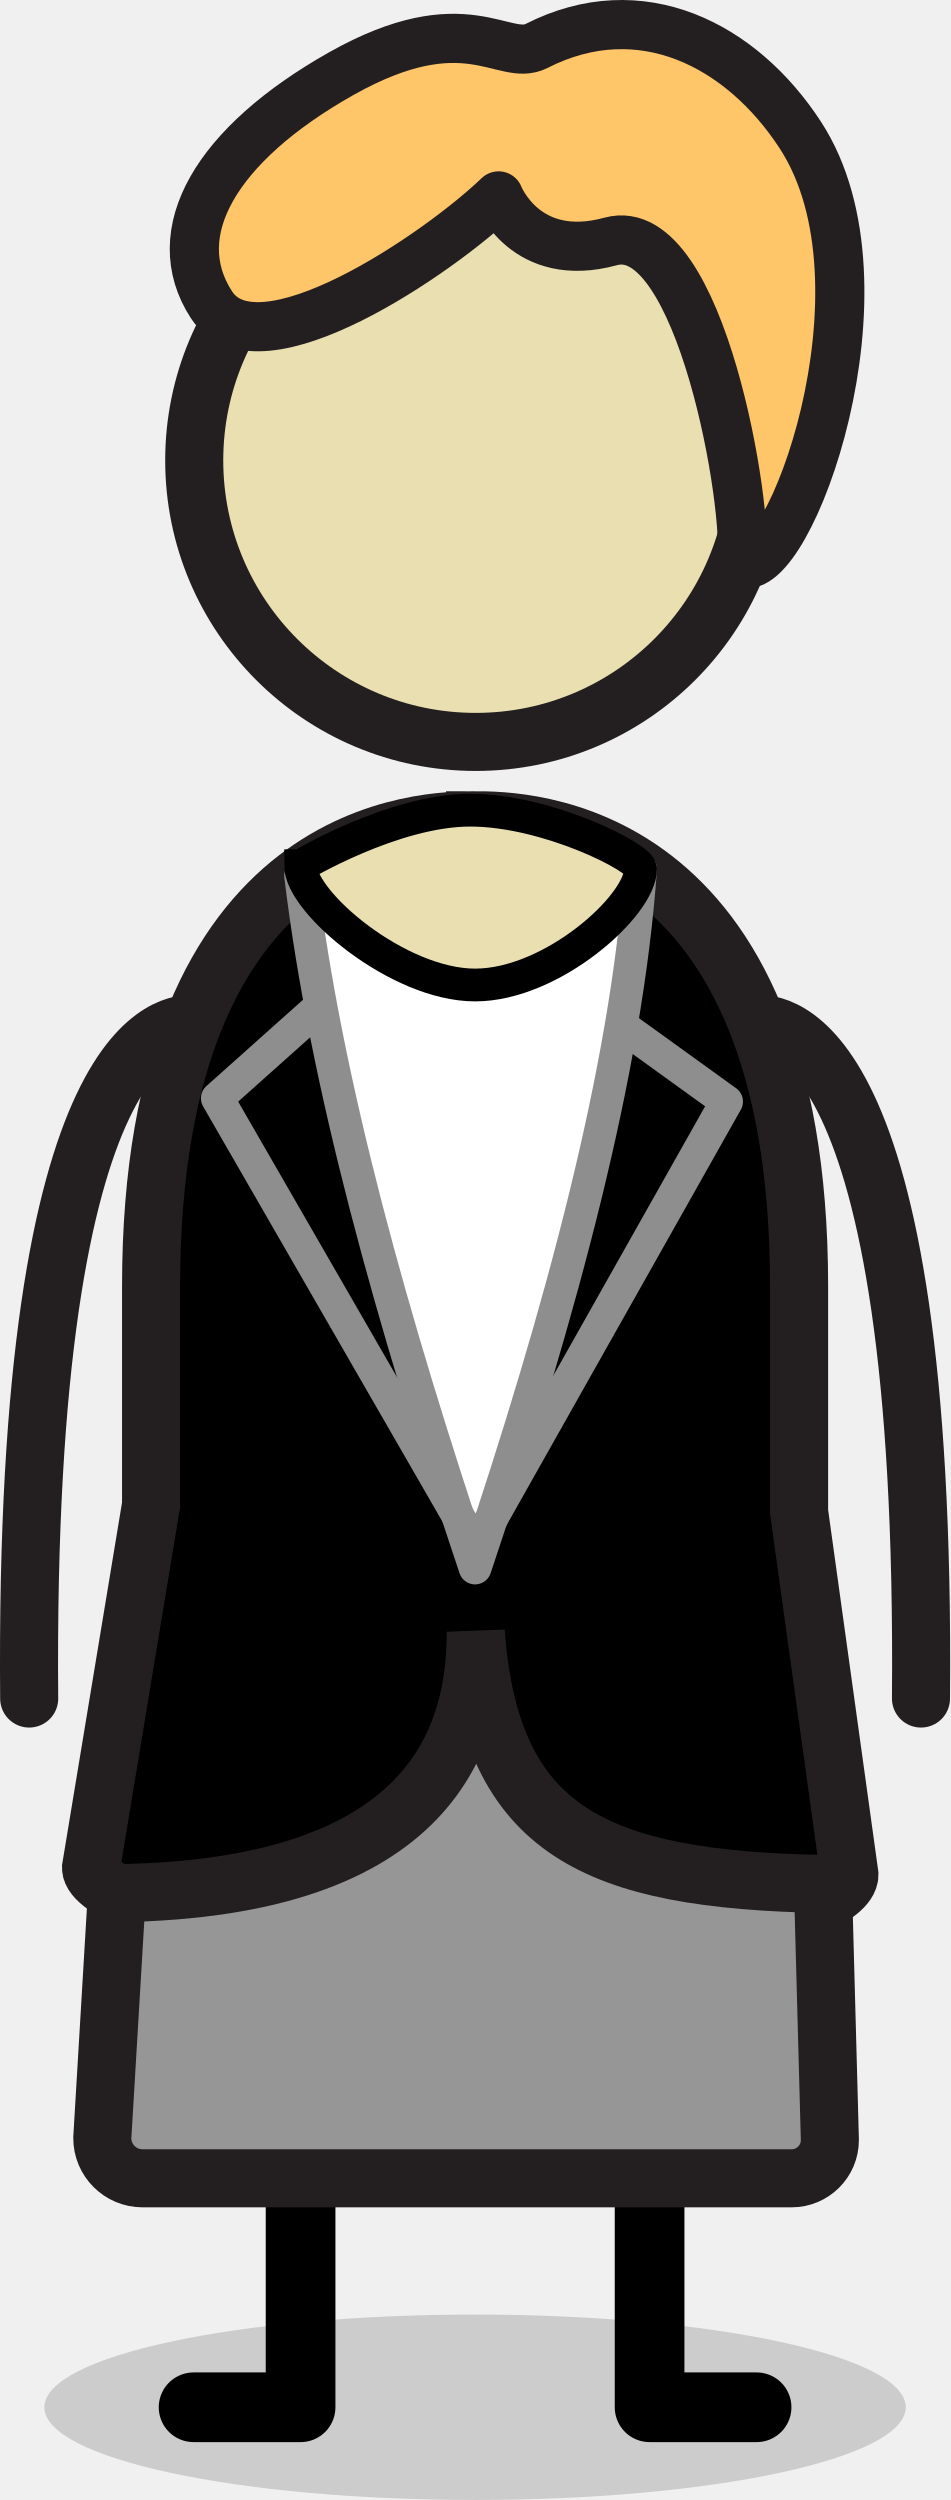
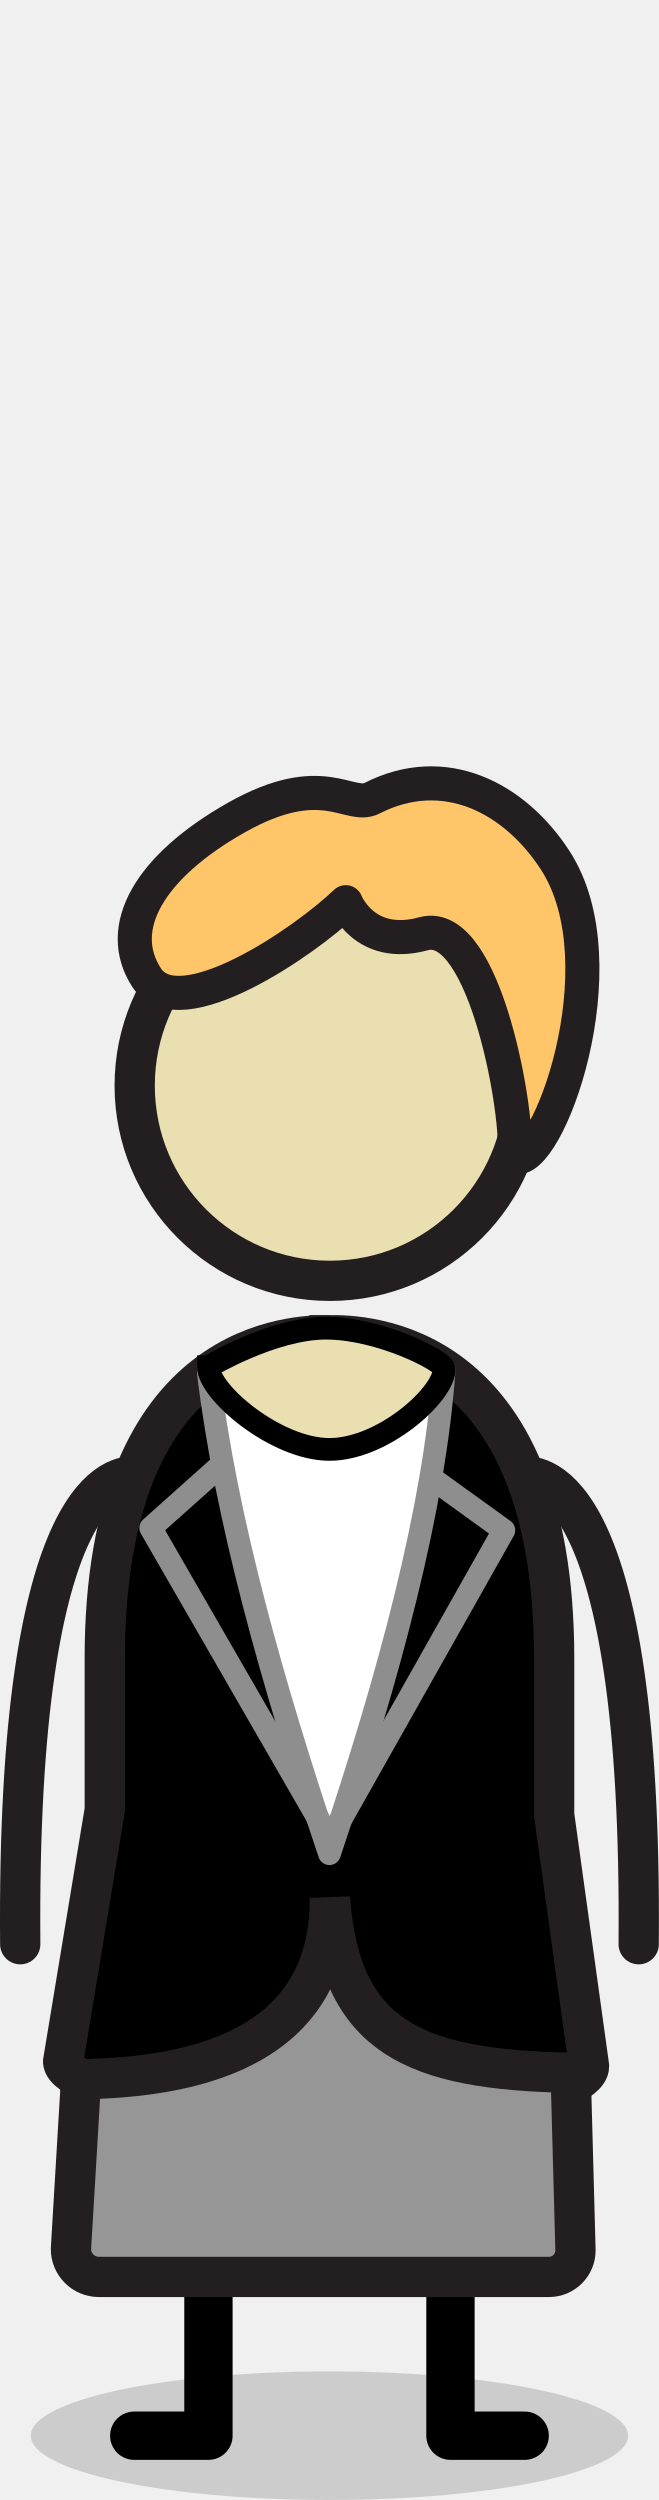
- <svg xmlns="http://www.w3.org/2000/svg" id="b" data-name="Characters" viewBox="0 0 57.984 152.563">
+ <svg xmlns="http://www.w3.org/2000/svg" id="b" data-name="Characters" viewBox="0 0 57.984 220">
  <g>
-     <ellipse cx="28.991" cy="146.904" rx="26.283" ry="5.658" opacity=".15" stroke-width="0" />
-     <circle cx="29.031" cy="28.098" r="17.178" fill="#e9dfb1" stroke="#231f20" stroke-miterlimit="10" stroke-width="3.543" />
-     <polyline points="18.343 112.866 18.343 146.904 11.814 146.904" fill="none" stroke="#000" stroke-linecap="round" stroke-linejoin="round" stroke-width="4.252" />
-     <polyline points="39.641 112.866 39.641 146.904 46.171 146.904" fill="none" stroke="#000" stroke-linecap="round" stroke-linejoin="round" stroke-width="4.252" />
-     <path d="m1.781,103.653c-.352-41.367,8.961-41.2,10.032-41.169" fill="none" stroke="#231f20" stroke-linecap="round" stroke-linejoin="round" stroke-width="3.543" />
-     <path d="m56.203,103.653c.352-41.367-8.961-41.2-10.032-41.169" fill="none" stroke="#231f20" stroke-linecap="round" stroke-linejoin="round" stroke-width="3.543" />
-     <path d="m28.992,50.058c-2.713,0-19.773-.001-19.773,28.451v13.326l-3.665,22.147c0,1.381,5.236,3.264,6.826,3.264h33.791c1.589,0,5.666-1.467,5.666-2.848l-3.072-22.138v-13.752c0-28.451-17.06-28.451-19.773-28.451Z" stroke="#231f20" stroke-miterlimit="10" stroke-width="3.543" />
-     <path d="m48.306,132.932H8.7c-1.358,0-2.458-1.101-2.458-2.458l.891-14.943c19.389-.276,21.906-9.641,21.898-15.958h0c.897,12.276,7.366,15.118,21.188,15.398l.424,15.625c0,1.29-1.046,2.336-2.336,2.336Z" fill="#969696" stroke="#231f20" stroke-miterlimit="10" stroke-width="3.543" />
+     <ellipse cx="28.991" cy="214.342" rx="26.283" ry="5.658" opacity=".15" stroke-width="0" />
+     <circle cx="29.031" cy="95.535" r="17.178" fill="#e9dfb1" stroke="#231f20" stroke-miterlimit="10" stroke-width="3.543" />
+     <polyline points="18.343 180.304 18.343 214.342 11.814 214.342" fill="none" stroke="#000" stroke-linecap="round" stroke-linejoin="round" stroke-width="4.252" />
+     <polyline points="39.641 180.304 39.641 214.342 46.171 214.342" fill="none" stroke="#000" stroke-linecap="round" stroke-linejoin="round" stroke-width="4.252" />
+     <path d="m1.781,171.091c-.352-41.367,8.961-41.2,10.032-41.169" fill="none" stroke="#231f20" stroke-linecap="round" stroke-linejoin="round" stroke-width="3.543" />
+     <path d="m56.203,171.091c.352-41.367-8.961-41.2-10.032-41.169" fill="none" stroke="#231f20" stroke-linecap="round" stroke-linejoin="round" stroke-width="3.543" />
+     <path d="m28.992,117.496c-2.713,0-19.773-.001-19.773,28.451v13.326l-3.665,22.147c0,1.381,5.236,3.264,6.826,3.264h33.791c1.589,0,5.666-1.467,5.666-2.848l-3.072-22.138v-13.752c0-28.451-17.06-28.451-19.773-28.451Z" stroke="#231f20" stroke-miterlimit="10" stroke-width="3.543" />
+     <path d="m48.306,200.369H8.7c-1.358,0-2.458-1.101-2.458-2.458l.891-14.943c19.389-.276,21.906-9.641,21.898-15.958h0c.897,12.276,7.366,15.118,21.188,15.398l.424,15.625c0,1.29-1.046,2.336-2.336,2.336Z" fill="#969696" stroke="#231f20" stroke-miterlimit="10" stroke-width="3.543" />
  </g>
-   <path d="m12.905,18.598c2.858,4.394,13.857-3.119,17.523-6.642,0,0,1.631,4.204,6.843,2.777,5.491-1.502,8.505,16.536,7.98,19.616,2.803,1.274,9.603-16.868,3.592-26.103-3.594-5.523-9.753-8.679-16.098-5.442-2.016,1.029-4.31-2.607-11.945,1.705-7.635,4.313-10.753,9.694-7.895,14.089Z" fill="#ffc569" stroke="#231f20" stroke-linecap="round" stroke-linejoin="round" stroke-width="3" />
-   <path d="m18.343,53.429c1.533,12.702,5.569,27.122,10.649,42.259,5.286-15.728,9.244-30.411,10.099-42.656,0,0-3.493-2.916-10.099-2.974s-10.649,3.37-10.649,3.37Z" fill="#fff" stroke="#8e8e8e" stroke-linecap="round" stroke-linejoin="round" stroke-width="2" />
-   <path d="m18.343,52.836c0,2.225,5.948,7.274,10.649,7.274s10.099-4.853,10.099-7.078c0-.697-5.694-3.591-10.395-3.591s-10.352,3.395-10.352,3.395Z" fill="#e9dfb1" stroke="#000" stroke-miterlimit="10" stroke-width="2" />
-   <polyline points="38.231 62.815 44.34 67.224 29.031 94.381 13.263 67.022 19.074 61.831" fill="none" stroke="#8e8e8e" stroke-linecap="round" stroke-linejoin="round" stroke-width="2" />
+   <path d="m12.905,86.035c2.858,4.394,13.857-3.119,17.523-6.642,0,0,1.631,4.204,6.843,2.777,5.491-1.502,8.505,16.536,7.98,19.616,2.803,1.274,9.603-16.868,3.592-26.103-3.594-5.523-9.753-8.679-16.098-5.442-2.016,1.029-4.31-2.607-11.945,1.705-7.635,4.313-10.753,9.694-7.895,14.089Z" fill="#ffc569" stroke="#231f20" stroke-linecap="round" stroke-linejoin="round" stroke-width="3" />
+   <path d="m18.343,120.866c1.533,12.702,5.569,27.122,10.649,42.259,5.286-15.728,9.244-30.411,10.099-42.656,0,0-3.493-2.916-10.099-2.974s-10.649,3.37-10.649,3.37Z" fill="#fff" stroke="#8e8e8e" stroke-linecap="round" stroke-linejoin="round" stroke-width="2" />
+   <path d="m18.343,120.274c0,2.225,5.948,7.274,10.649,7.274s10.099-4.853,10.099-7.078c0-.697-5.694-3.591-10.395-3.591s-10.352,3.395-10.352,3.395Z" fill="#e9dfb1" stroke="#000" stroke-miterlimit="10" stroke-width="2" />
+   <polyline points="38.231 130.252 44.34 134.662 29.031 161.818 13.263 134.459 19.074 129.268" fill="none" stroke="#8e8e8e" stroke-linecap="round" stroke-linejoin="round" stroke-width="2" />
</svg>
